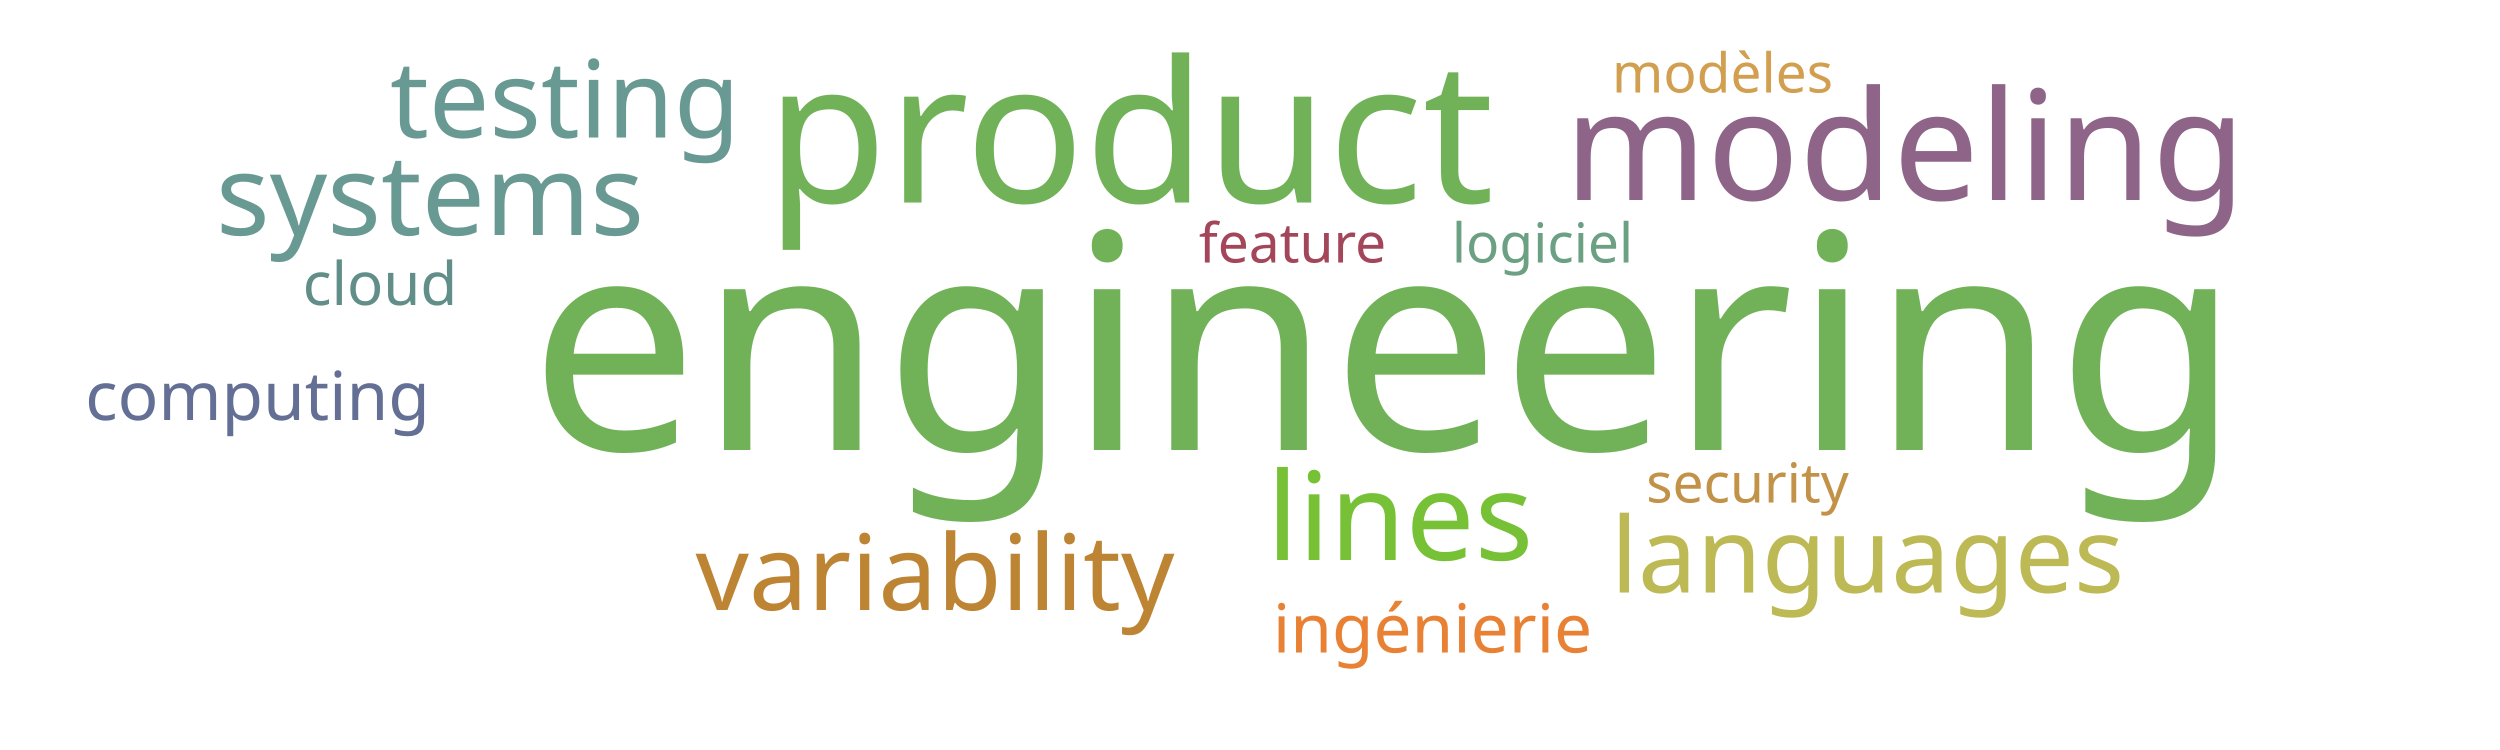
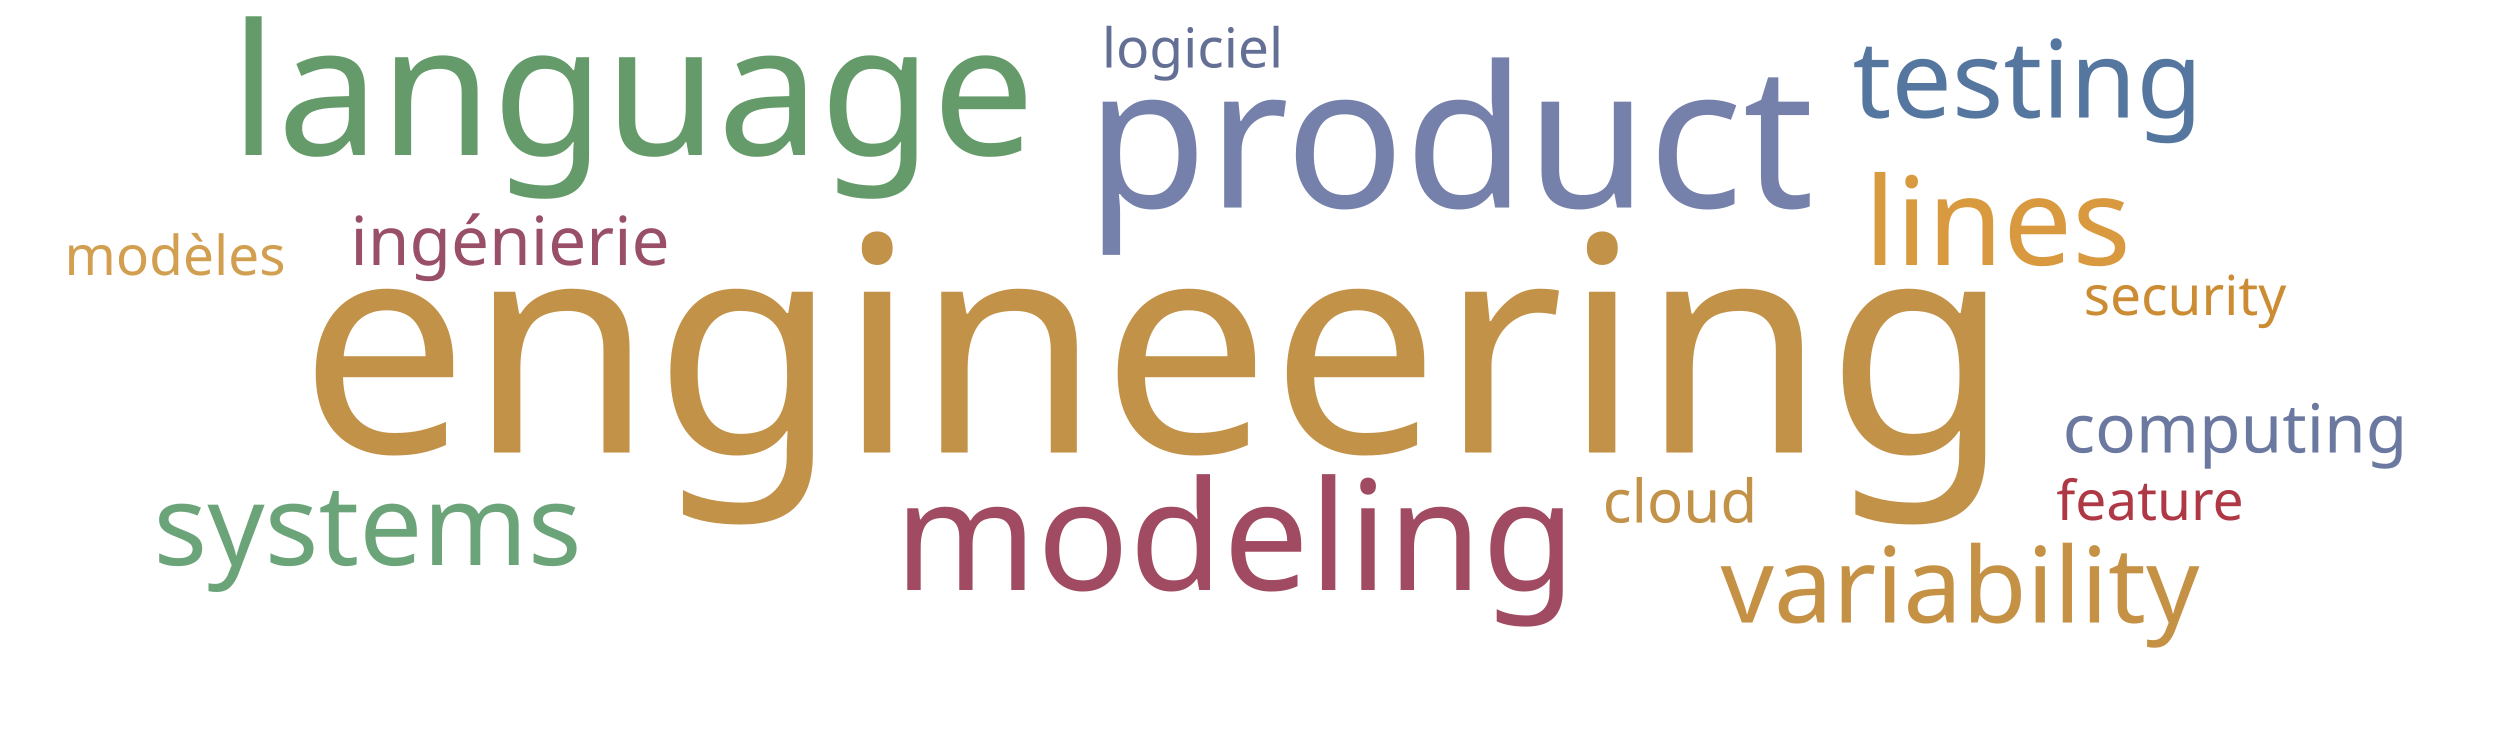
<svg xmlns="http://www.w3.org/2000/svg" width="1000" height="300">
  <g transform="translate(500, 150)">
-     <text text-anchor="middle" style="font-family: Impact; font-size: 120px; fill: #71b258" transform="translate(54,30)rotate(0)">engineering</text>
-     <text text-anchor="middle" style="font-family: Impact; font-size: 79px; fill: #71b258" transform="translate(-48,-69)rotate(0)">product</text>
-     <text text-anchor="middle" style="font-family: Impact; font-size: 61px; fill: #8e6488" transform="translate(262,-70)rotate(0)">modeling</text>
-     <text text-anchor="middle" style="font-family: Impact; font-size: 49px; fill: #76c135" transform="translate(60,74)rotate(0)">lines</text>
-     <text text-anchor="middle" style="font-family: Impact; font-size: 45px; fill: #689993" transform="translate(-328,-56)rotate(0)">systems</text>
-     <text text-anchor="middle" style="font-family: Impact; font-size: 43px; fill: #689993" transform="translate(-274,-95)rotate(0)">testing</text>
-     <text text-anchor="middle" style="font-family: Impact; font-size: 42px; fill: #bc8433" transform="translate(-126,94)rotate(0)">variability</text>
-     <text text-anchor="middle" style="font-family: Impact; font-size: 42px; fill: #bdb954" transform="translate(247,87)rotate(0)">languages</text>
-     <text text-anchor="middle" style="font-family: Impact; font-size: 27px; fill: #636f94" transform="translate(-397,18)rotate(0)">computing</text>
-     <text text-anchor="middle" style="font-family: Impact; font-size: 27px; fill: #e98135" transform="translate(73,111)rotate(0)">ingénierie</text>
-     <text text-anchor="middle" style="font-family: Impact; font-size: 24px; fill: #618e88" transform="translate(-348,-28)rotate(0)">cloud</text>
-     <text text-anchor="middle" style="font-family: Impact; font-size: 22px; fill: #a4465a" transform="translate(17,-45)rotate(0)">feature</text>
-     <text text-anchor="middle" style="font-family: Impact; font-size: 22px; fill: #c39249" transform="translate(199,51)rotate(0)">security</text>
-     <text text-anchor="middle" style="font-family: Impact; font-size: 22px; fill: #6ba083" transform="translate(117,-45)rotate(0)">logiciel</text>
-     <text text-anchor="middle" style="font-family: Impact; font-size: 22px; fill: #d19f4f" transform="translate(189,-113)rotate(0)">modèles</text>
+     <text text-anchor="middle" style="font-family: Impact; font-size: 120px; fill: #c39249" transform="translate(-38,31)rotate(0)">engineering</text>
+     <text text-anchor="middle" style="font-family: Impact; font-size: 79px; fill: #7581ab" transform="translate(80,-67)rotate(0)">product</text>
+     <text text-anchor="middle" style="font-family: Impact; font-size: 73px; fill: #659b6b" transform="translate(-247,-88)rotate(0)">language</text>
+     <text text-anchor="middle" style="font-family: Impact; font-size: 61px; fill: #a04b62" transform="translate(-6,86)rotate(0)">modeling</text>
+     <text text-anchor="middle" style="font-family: Impact; font-size: 49px; fill: #d8993f" transform="translate(299,-44)rotate(0)">lines</text>
+     <text text-anchor="middle" style="font-family: Impact; font-size: 45px; fill: #6ca47a" transform="translate(-353,76)rotate(0)">systems</text>
+     <text text-anchor="middle" style="font-family: Impact; font-size: 43px; fill: #55769e" transform="translate(311,-103)rotate(0)">testing</text>
+     <text text-anchor="middle" style="font-family: Impact; font-size: 42px; fill: #c59145" transform="translate(284,99)rotate(0)">variability</text>
+     <text text-anchor="middle" style="font-family: Impact; font-size: 27px; fill: #6b789f" transform="translate(394,31)rotate(0)">computing</text>
+     <text text-anchor="middle" style="font-family: Impact; font-size: 27px; fill: #9a4f69" transform="translate(-296,-44)rotate(0)">ingénierie</text>
+     <text text-anchor="middle" style="font-family: Impact; font-size: 24px; fill: #c39249" transform="translate(172,59)rotate(0)">cloud</text>
+     <text text-anchor="middle" style="font-family: Impact; font-size: 22px; fill: #af3845" transform="translate(360,58)rotate(0)">feature</text>
+     <text text-anchor="middle" style="font-family: Impact; font-size: 22px; fill: #cc8c34" transform="translate(374,-24)rotate(0)">security</text>
+     <text text-anchor="middle" style="font-family: Impact; font-size: 22px; fill: #636f94" transform="translate(-23,-123)rotate(0)">logiciel</text>
+     <text text-anchor="middle" style="font-family: Impact; font-size: 22px; fill: #d19f4f" transform="translate(-430,-40)rotate(0)">modèles</text>
  </g>
</svg>
